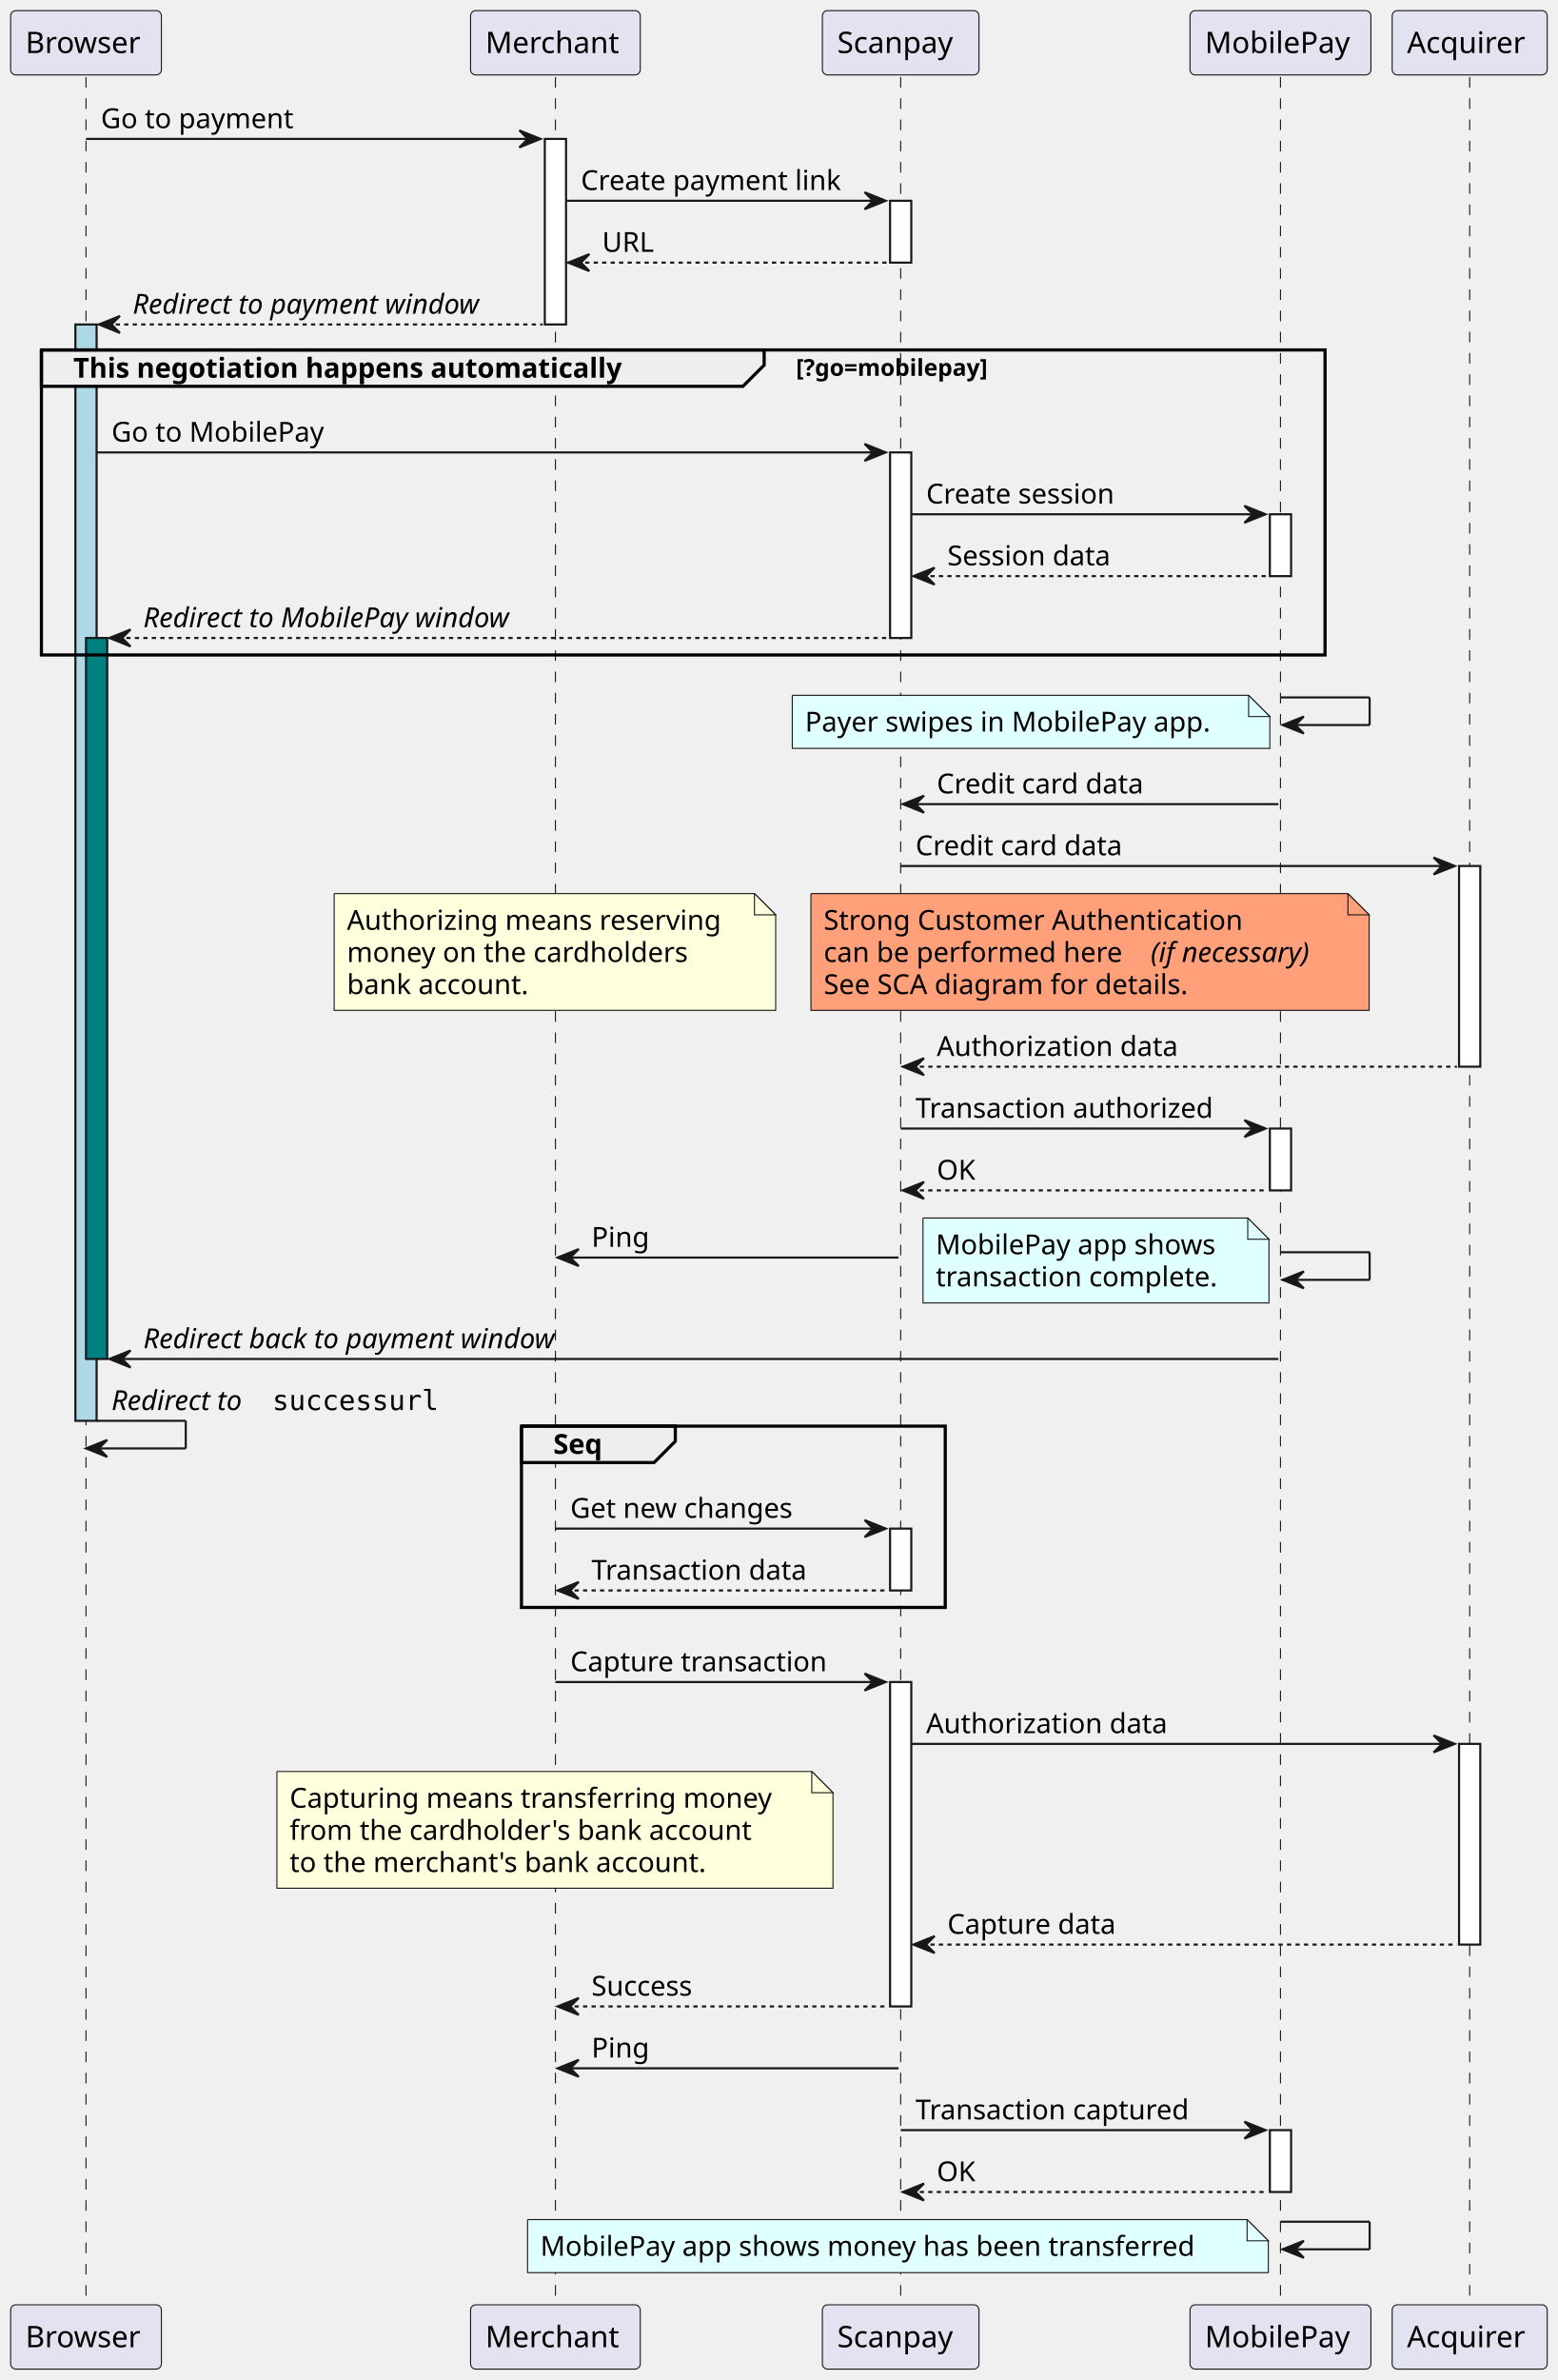
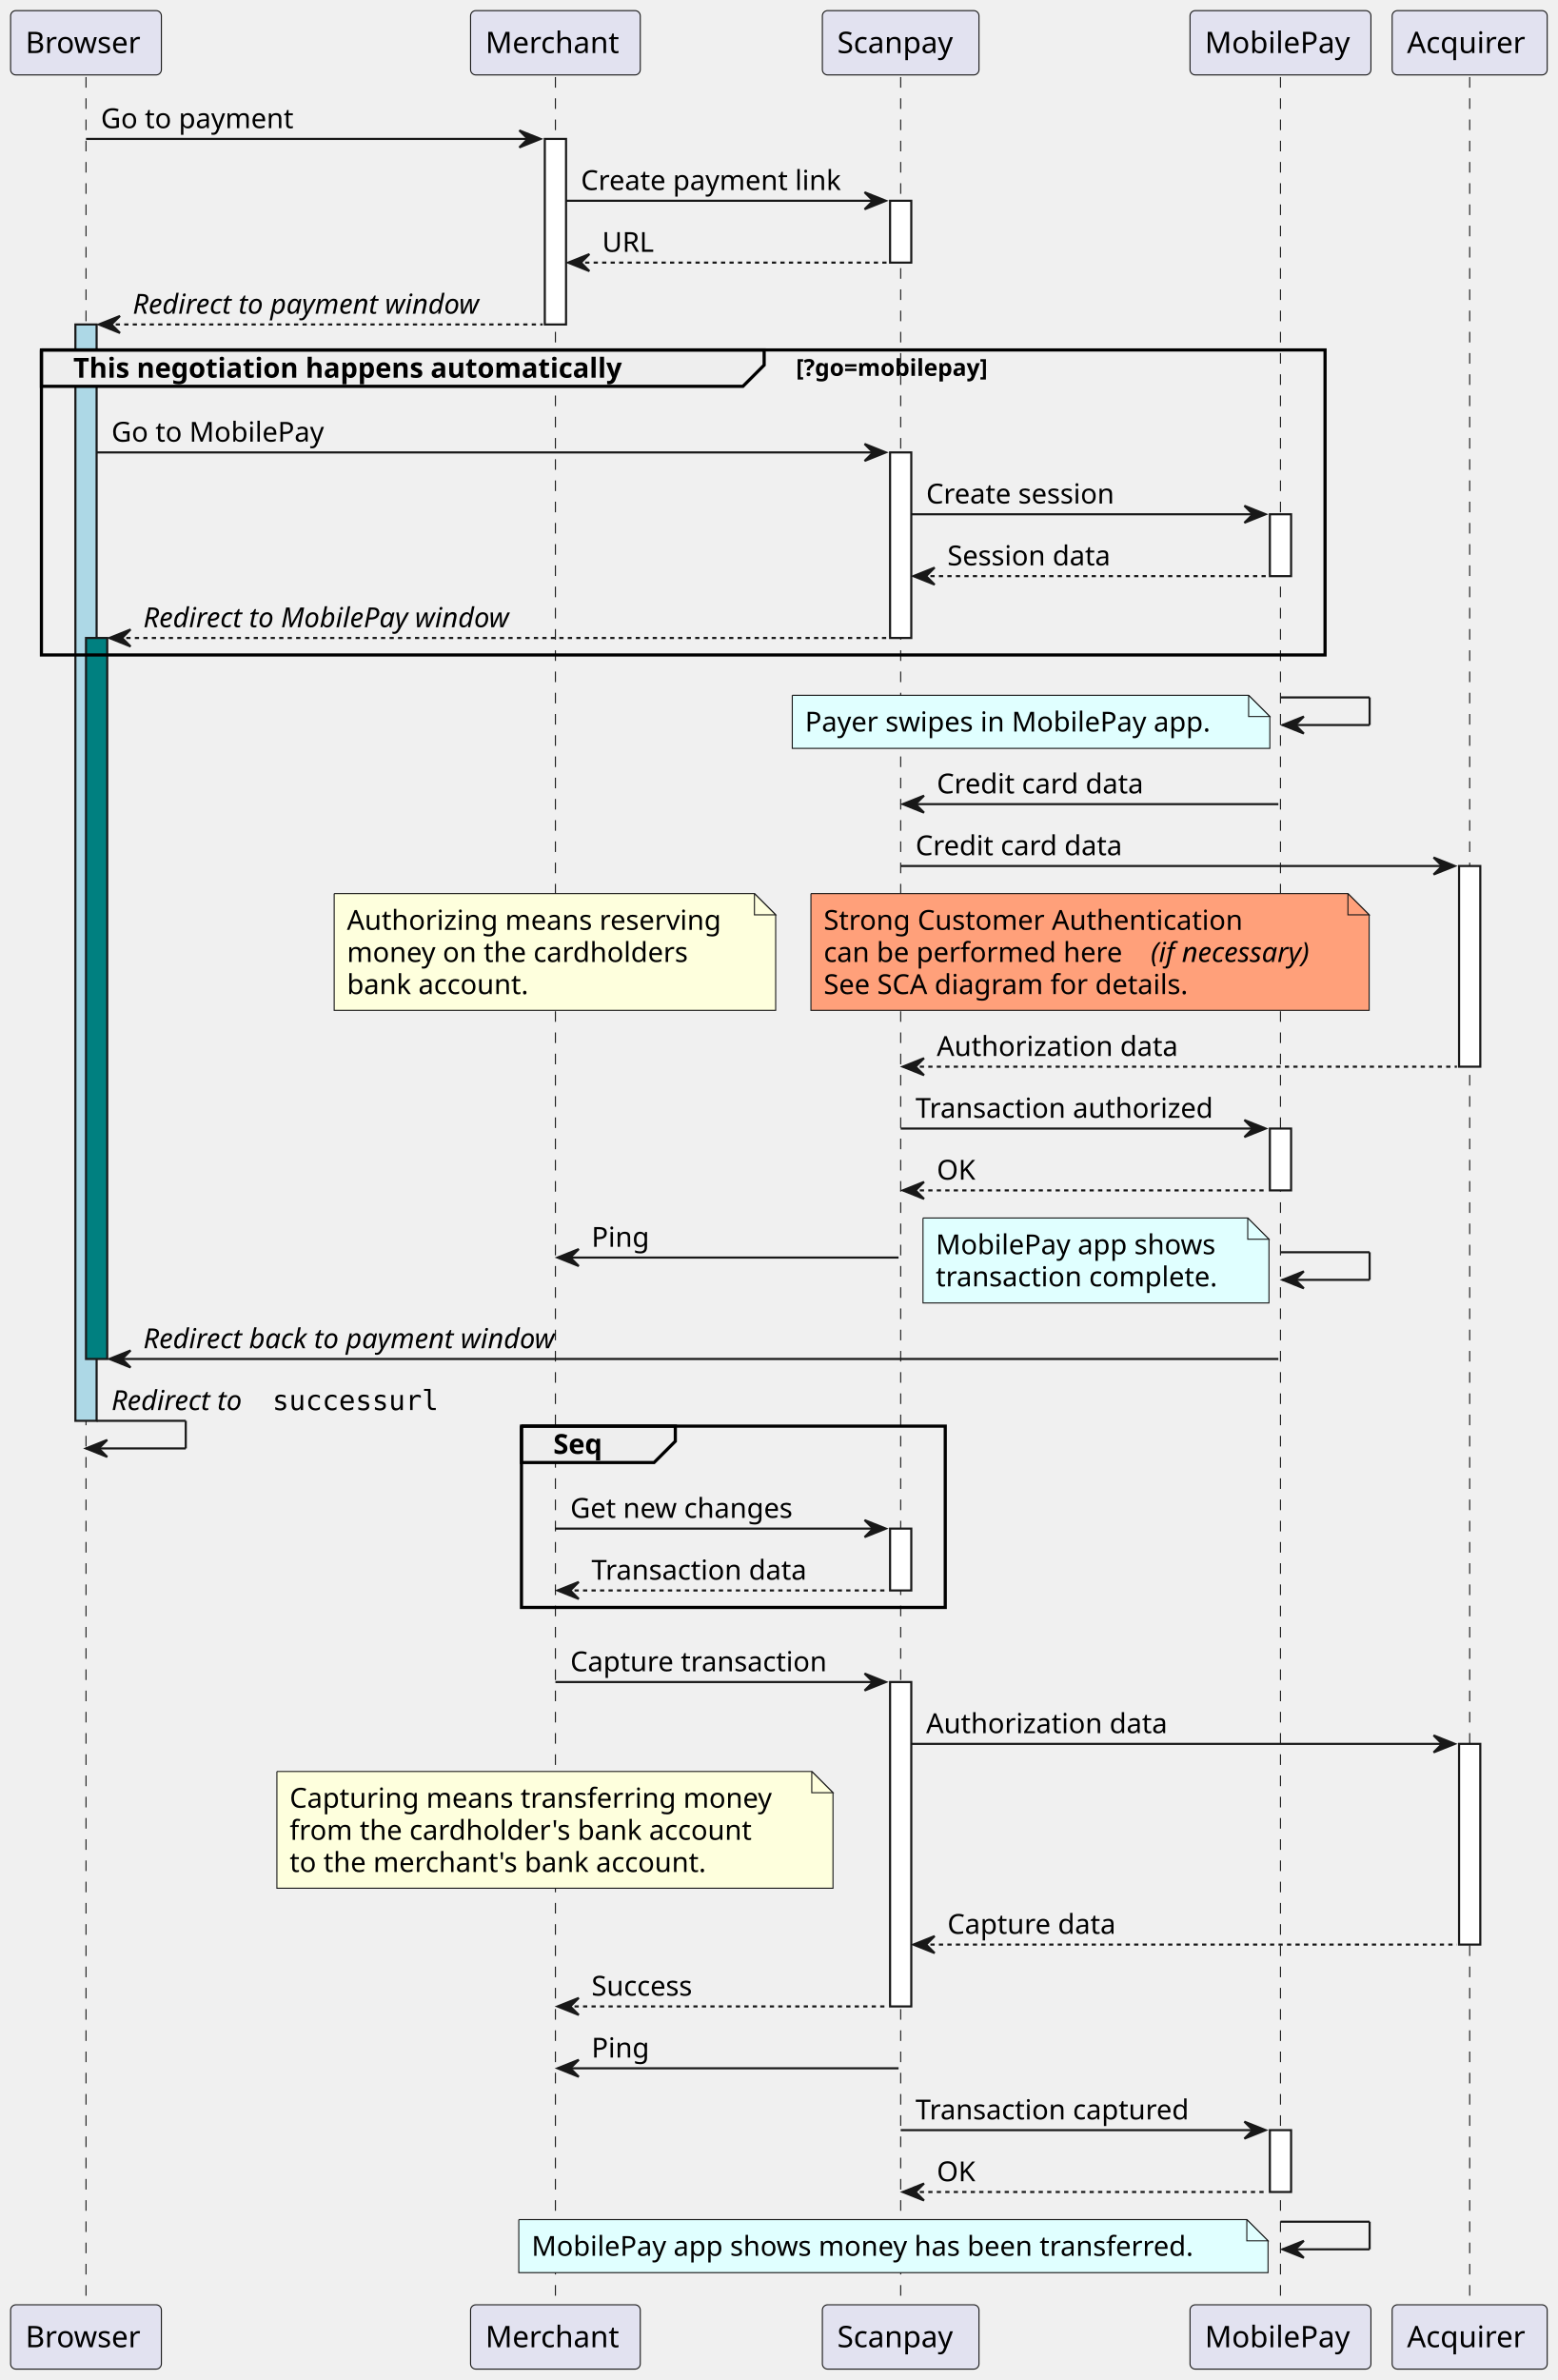
<svg xmlns="http://www.w3.org/2000/svg" contentStyleType="text/css" data-diagram-type="SEQUENCE" height="1121px" preserveAspectRatio="none" style="width:734px;height:1121px;background:#FFFFFF;" version="1.1" viewBox="0 0 734 1121" width="734px" zoomAndPan="magnify">
  <defs />
  <g>
    <g>
      <rect fill="#000000" fill-opacity="0" height="1049.281" width="8" x="37.02" y="36.297" />
      <line style="stroke:#181818;stroke-width:0.5;stroke-dasharray:5,5;" x1="40.52" x2="40.52" y1="36.297" y2="1085.578" />
    </g>
    <g>
      <rect fill="#ADD8E6" height="516.391" style="stroke:#181818;stroke-width:1;" width="10" x="35.52" y="152.828" />
    </g>
    <g>
      <rect fill="#008080" height="339.594" style="stroke:#181818;stroke-width:1;" width="10" x="40.52" y="300.492" />
    </g>
    <g>
      <rect fill="#000000" fill-opacity="0" height="1049.281" width="8" x="258.18" y="36.297" />
      <line style="stroke:#181818;stroke-width:0.5;stroke-dasharray:5,5;" x1="261.68" x2="261.68" y1="36.297" y2="1085.578" />
    </g>
    <g>
      <rect fill="#FFFFFF" height="87.398" style="stroke:#181818;stroke-width:1;" width="10" x="256.68" y="65.43" />
    </g>
    <g>
      <rect fill="#000000" fill-opacity="0" height="1049.281" width="8" x="420.842" y="36.297" />
      <line style="stroke:#181818;stroke-width:0.5;stroke-dasharray:5,5;" x1="424.342" x2="424.342" y1="36.297" y2="1085.578" />
    </g>
    <g>
      <rect fill="#FFFFFF" height="29.133" style="stroke:#181818;stroke-width:1;" width="10" x="419.342" y="94.562" />
    </g>
    <g>
      <rect fill="#FFFFFF" height="87.398" style="stroke:#181818;stroke-width:1;" width="10" x="419.342" y="213.094" />
    </g>
    <g>
      <rect fill="#FFFFFF" height="29.133" style="stroke:#181818;stroke-width:1;" width="10" x="419.342" y="719.984" />
    </g>
    <g>
      <rect fill="#FFFFFF" height="152.797" style="stroke:#181818;stroke-width:1;" width="10" x="419.342" y="792.25" />
    </g>
    <g>
      <rect fill="#000000" fill-opacity="0" height="1049.281" width="8" x="599.78" y="36.297" />
      <line style="stroke:#181818;stroke-width:0.5;stroke-dasharray:5,5;" x1="603.28" x2="603.28" y1="36.297" y2="1085.578" />
    </g>
    <g>
      <rect fill="#FFFFFF" height="29.133" style="stroke:#181818;stroke-width:1;" width="10" x="598.28" y="242.227" />
    </g>
    <g>
      <rect fill="#FFFFFF" height="29.133" style="stroke:#181818;stroke-width:1;" width="10" x="598.28" y="531.555" />
    </g>
    <g>
      <rect fill="#FFFFFF" height="29.133" style="stroke:#181818;stroke-width:1;" width="10" x="598.28" y="1003.312" />
    </g>
    <g>
      <rect fill="#000000" fill-opacity="0" height="1049.281" width="8" x="688.92" y="36.297" />
      <line style="stroke:#181818;stroke-width:0.5;stroke-dasharray:5,5;" x1="692.42" x2="692.42" y1="36.297" y2="1085.578" />
    </g>
    <g>
      <rect fill="#FFFFFF" height="94.531" style="stroke:#181818;stroke-width:1;" width="10" x="687.42" y="407.891" />
    </g>
    <g>
      <rect fill="#FFFFFF" height="94.531" style="stroke:#181818;stroke-width:1;" width="10" x="687.42" y="821.383" />
    </g>
    <rect fill="#E2E2F0" height="30.297" rx="2.5" ry="2.5" style="stroke:#181818;stroke-width:0.5;" width="71.039" x="5" y="5" />
    <text fill="#000000" font-family="sans-serif" font-size="14" lengthAdjust="spacing" textLength="57.039" x="12" y="24.995">Browser</text>
    <rect fill="#E2E2F0" height="30.297" rx="2.5" ry="2.5" style="stroke:#181818;stroke-width:0.5;" width="79.96" x="221.7" y="5" />
    <text fill="#000000" font-family="sans-serif" font-size="14" lengthAdjust="spacing" textLength="65.96" x="228.7" y="24.995">Merchant</text>
    <rect fill="#E2E2F0" height="30.297" rx="2.5" ry="2.5" style="stroke:#181818;stroke-width:0.5;" width="73.787" x="387.449" y="5" />
    <text fill="#000000" font-family="sans-serif" font-size="14" lengthAdjust="spacing" textLength="59.787" x="394.449" y="24.995">Scanpay</text>
    <rect fill="#E2E2F0" height="30.297" rx="2.5" ry="2.5" style="stroke:#181818;stroke-width:0.5;" width="85.231" x="560.665" y="5" />
    <text fill="#000000" font-family="sans-serif" font-size="14" lengthAdjust="spacing" textLength="71.231" x="567.665" y="24.995">MobilePay</text>
    <rect fill="#E2E2F0" height="30.297" rx="2.5" ry="2.5" style="stroke:#181818;stroke-width:0.5;" width="73.049" x="655.895" y="5" />
    <text fill="#000000" font-family="sans-serif" font-size="14" lengthAdjust="spacing" textLength="59.049" x="662.895" y="24.995">Acquirer</text>
    <rect fill="#E2E2F0" height="30.297" rx="2.5" ry="2.5" style="stroke:#181818;stroke-width:0.5;" width="71.039" x="5" y="1085.578" />
    <text fill="#000000" font-family="sans-serif" font-size="14" lengthAdjust="spacing" textLength="57.039" x="12" y="1105.573">Browser</text>
    <rect fill="#E2E2F0" height="30.297" rx="2.5" ry="2.5" style="stroke:#181818;stroke-width:0.5;" width="79.96" x="221.7" y="1085.578" />
    <text fill="#000000" font-family="sans-serif" font-size="14" lengthAdjust="spacing" textLength="65.96" x="228.7" y="1105.573">Merchant</text>
    <rect fill="#E2E2F0" height="30.297" rx="2.5" ry="2.5" style="stroke:#181818;stroke-width:0.5;" width="73.787" x="387.449" y="1085.578" />
    <text fill="#000000" font-family="sans-serif" font-size="14" lengthAdjust="spacing" textLength="59.787" x="394.449" y="1105.573">Scanpay</text>
    <rect fill="#E2E2F0" height="30.297" rx="2.5" ry="2.5" style="stroke:#181818;stroke-width:0.5;" width="85.231" x="560.665" y="1085.578" />
    <text fill="#000000" font-family="sans-serif" font-size="14" lengthAdjust="spacing" textLength="71.231" x="567.665" y="1105.573">MobilePay</text>
    <rect fill="#E2E2F0" height="30.297" rx="2.5" ry="2.5" style="stroke:#181818;stroke-width:0.5;" width="73.049" x="655.895" y="1085.578" />
    <text fill="#000000" font-family="sans-serif" font-size="14" lengthAdjust="spacing" textLength="59.049" x="662.895" y="1105.573">Acquirer</text>
    <polygon fill="#181818" points="244.68,61.43,254.68,65.43,244.68,69.43,248.68,65.43" style="stroke:#181818;stroke-width:1;" />
    <line style="stroke:#181818;stroke-width:1;" x1="40.52" x2="250.68" y1="65.43" y2="65.43" />
    <text fill="#000000" font-family="sans-serif" font-size="13" lengthAdjust="spacing" textLength="97.252" x="47.52" y="60.364">Go to payment</text>
    <polygon fill="#181818" points="407.342,90.562,417.342,94.562,407.342,98.562,411.342,94.562" style="stroke:#181818;stroke-width:1;" />
    <line style="stroke:#181818;stroke-width:1;" x1="266.68" x2="413.342" y1="94.562" y2="94.562" />
    <text fill="#000000" font-family="sans-serif" font-size="13" lengthAdjust="spacing" textLength="132.647" x="273.68" y="89.497">Create payment link</text>
    <polygon fill="#181818" points="277.68,119.695,267.68,123.695,277.68,127.695,273.68,123.695" style="stroke:#181818;stroke-width:1;" />
    <line style="stroke:#181818;stroke-width:1;stroke-dasharray:2,2;" x1="271.68" x2="418.342" y1="123.695" y2="123.695" />
    <text fill="#000000" font-family="sans-serif" font-size="13" lengthAdjust="spacing" textLength="25.791" x="283.68" y="118.629">URL</text>
    <polygon fill="#181818" points="56.52,148.828,46.52,152.828,56.52,156.828,52.52,152.828" style="stroke:#181818;stroke-width:1;" />
    <line style="stroke:#181818;stroke-width:1;stroke-dasharray:2,2;" x1="50.52" x2="255.68" y1="152.828" y2="152.828" />
    <text fill="#000000" font-family="sans-serif" font-size="13" font-style="italic" lengthAdjust="spacing" textLength="187.161" x="62.52" y="147.762">Redirect to payment window</text>
    <path d="M19.52,164.828 L360.022,164.828 L360.022,171.961 L350.022,181.961 L19.52,181.961 L19.52,164.828" fill="#EEEEEE" style="stroke:#000000;stroke-width:1.5;" />
    <rect fill="none" height="143.664" style="stroke:#000000;stroke-width:1.5;" width="604.76" x="19.52" y="164.828" />
    <text fill="#000000" font-family="sans-serif" font-size="13" font-weight="bold" lengthAdjust="spacing" textLength="290.977" x="34.52" y="177.895">This negotiation happens automatically</text>
    <text fill="#000000" font-family="sans-serif" font-size="11" font-weight="bold" lengthAdjust="spacing" textLength="105.445" x="375.022" y="177.039">[?go=mobilepay]</text>
    <polygon fill="#181818" points="407.342,209.094,417.342,213.094,407.342,217.094,411.342,213.094" style="stroke:#181818;stroke-width:1;" />
    <line style="stroke:#181818;stroke-width:1;" x1="45.52" x2="413.342" y1="213.094" y2="213.094" />
    <text fill="#000000" font-family="sans-serif" font-size="13" lengthAdjust="spacing" textLength="105.485" x="52.52" y="208.028">Go to MobilePay</text>
    <polygon fill="#181818" points="586.28,238.227,596.28,242.227,586.28,246.227,590.28,242.227" style="stroke:#181818;stroke-width:1;" />
    <line style="stroke:#181818;stroke-width:1;" x1="429.342" x2="592.28" y1="242.227" y2="242.227" />
    <text fill="#000000" font-family="sans-serif" font-size="13" lengthAdjust="spacing" textLength="95.735" x="436.342" y="237.161">Create session</text>
    <polygon fill="#181818" points="440.342,267.359,430.342,271.359,440.342,275.359,436.342,271.359" style="stroke:#181818;stroke-width:1;" />
    <line style="stroke:#181818;stroke-width:1;stroke-dasharray:2,2;" x1="434.342" x2="597.28" y1="271.359" y2="271.359" />
    <text fill="#000000" font-family="sans-serif" font-size="13" lengthAdjust="spacing" textLength="83.015" x="446.342" y="266.293">Session data</text>
    <polygon fill="#181818" points="61.52,296.492,51.52,300.492,61.52,304.492,57.52,300.492" style="stroke:#181818;stroke-width:1;" />
    <line style="stroke:#181818;stroke-width:1;stroke-dasharray:2,2;" x1="55.52" x2="418.342" y1="300.492" y2="300.492" />
    <text fill="#000000" font-family="sans-serif" font-size="13" font-style="italic" lengthAdjust="spacing" textLength="195.394" x="67.519" y="295.426">Redirect to MobilePay window</text>
    <line style="stroke:#181818;stroke-width:1;" x1="603.28" x2="645.28" y1="328.492" y2="328.492" />
    <line style="stroke:#181818;stroke-width:1;" x1="645.28" x2="645.28" y1="328.492" y2="341.492" />
    <line style="stroke:#181818;stroke-width:1;" x1="604.28" x2="645.28" y1="341.492" y2="341.492" />
    <polygon fill="#181818" points="614.28,337.492,604.28,341.492,614.28,345.492,610.28,341.492" style="stroke:#181818;stroke-width:1;" />
    <path d="M373.273,327.492 L373.273,352.492 L598.273,352.492 L598.273,337.492 L588.273,327.492 L373.273,327.492" fill="#E0FFFF" style="stroke:#181818;stroke-width:0.5;" />
    <path d="M588.273,327.492 L588.273,337.492 L598.273,337.492 L588.273,327.492" fill="#E0FFFF" style="stroke:#181818;stroke-width:0.5;" />
    <text fill="#000000" font-family="sans-serif" font-size="13" lengthAdjust="spacing" textLength="204.007" x="379.273" y="344.559">Payer swipes in MobilePay app.</text>
    <polygon fill="#181818" points="435.342,374.758,425.342,378.758,435.342,382.758,431.342,378.758" style="stroke:#181818;stroke-width:1;" />
    <line style="stroke:#181818;stroke-width:1;" x1="429.342" x2="602.28" y1="378.758" y2="378.758" />
    <text fill="#000000" font-family="sans-serif" font-size="13" lengthAdjust="spacing" textLength="105.638" x="441.342" y="373.692">Credit card data</text>
    <polygon fill="#181818" points="675.42,403.891,685.42,407.891,675.42,411.891,679.42,407.891" style="stroke:#181818;stroke-width:1;" />
    <line style="stroke:#181818;stroke-width:1;" x1="424.342" x2="681.42" y1="407.891" y2="407.891" />
    <text fill="#000000" font-family="sans-serif" font-size="13" lengthAdjust="spacing" textLength="105.638" x="431.342" y="402.825">Credit card data</text>
    <path d="M382.065,420.891 L382.065,475.891 L645.064,475.891 L645.064,430.891 L635.064,420.891 L382.065,420.891" fill="#FFA07A" style="stroke:#181818;stroke-width:0.5;" />
    <path d="M635.064,420.891 L635.064,430.891 L645.064,430.891 L635.064,420.891" fill="#FFA07A" style="stroke:#181818;stroke-width:0.5;" />
    <text fill="#000000" font-family="sans-serif" font-size="13" lengthAdjust="spacing" textLength="209.981" x="388.065" y="437.957">Strong Customer Authentication</text>
    <text fill="#000000" font-family="sans-serif" font-size="13" lengthAdjust="spacing" textLength="149.963" x="388.065" y="453.09">can be performed here</text>
    <text fill="#000000" font-family="sans-serif" font-size="13" font-style="italic" lengthAdjust="spacing" textLength="88.397" x="542.16" y="453.09">(if necessary)</text>
    <text fill="#000000" font-family="sans-serif" font-size="13" lengthAdjust="spacing" textLength="186.374" x="388.065" y="468.223">See SCA diagram for details.</text>
    <path d="M157.447,420.891 L157.447,475.891 L365.447,475.891 L365.447,430.891 L355.447,420.891 L157.447,420.891" fill="#FEFFDD" style="stroke:#181818;stroke-width:0.5;" />
    <path d="M355.447,420.891 L355.447,430.891 L365.447,430.891 L355.447,420.891" fill="#FEFFDD" style="stroke:#181818;stroke-width:0.5;" />
    <text fill="#000000" font-family="sans-serif" font-size="13" lengthAdjust="spacing" textLength="187.465" x="163.447" y="437.957">Authorizing means reserving</text>
    <text fill="#000000" font-family="sans-serif" font-size="13" lengthAdjust="spacing" textLength="171.355" x="163.447" y="453.09">money on the cardholders</text>
    <text fill="#000000" font-family="sans-serif" font-size="13" lengthAdjust="spacing" textLength="92.041" x="163.447" y="468.223">bank account.</text>
    <polygon fill="#181818" points="435.342,498.422,425.342,502.422,435.342,506.422,431.342,502.422" style="stroke:#181818;stroke-width:1;" />
    <line style="stroke:#181818;stroke-width:1;stroke-dasharray:2,2;" x1="429.342" x2="686.42" y1="502.422" y2="502.422" />
    <text fill="#000000" font-family="sans-serif" font-size="13" lengthAdjust="spacing" textLength="120.485" x="441.342" y="497.356">Authorization data</text>
    <polygon fill="#181818" points="586.28,527.555,596.28,531.555,586.28,535.555,590.28,531.555" style="stroke:#181818;stroke-width:1;" />
    <line style="stroke:#181818;stroke-width:1;" x1="424.342" x2="592.28" y1="531.555" y2="531.555" />
    <text fill="#000000" font-family="sans-serif" font-size="13" lengthAdjust="spacing" textLength="149.938" x="431.342" y="526.489">Transaction authorized</text>
    <polygon fill="#181818" points="435.342,556.688,425.342,560.688,435.342,564.688,431.342,560.688" style="stroke:#181818;stroke-width:1;" />
    <line style="stroke:#181818;stroke-width:1;stroke-dasharray:2,2;" x1="429.342" x2="597.28" y1="560.688" y2="560.688" />
    <text fill="#000000" font-family="sans-serif" font-size="13" lengthAdjust="spacing" textLength="18.757" x="441.342" y="555.622">OK</text>
    <polygon fill="#181818" points="272.68,588.32,262.68,592.32,272.68,596.32,268.68,592.32" style="stroke:#181818;stroke-width:1;" />
    <line style="stroke:#181818;stroke-width:1;" x1="266.68" x2="423.342" y1="592.32" y2="592.32" />
    <text fill="#000000" font-family="sans-serif" font-size="13" lengthAdjust="spacing" textLength="27.942" x="278.68" y="587.254">Ping</text>
    <line style="stroke:#181818;stroke-width:1;" x1="603.28" x2="645.28" y1="589.82" y2="589.82" />
    <line style="stroke:#181818;stroke-width:1;" x1="645.28" x2="645.28" y1="589.82" y2="602.82" />
    <line style="stroke:#181818;stroke-width:1;" x1="604.28" x2="645.28" y1="602.82" y2="602.82" />
    <polygon fill="#181818" points="614.28,598.82,604.28,602.82,614.28,606.82,610.28,602.82" style="stroke:#181818;stroke-width:1;" />
    <path d="M434.858,573.688 L434.858,613.688 L597.858,613.688 L597.858,583.688 L587.858,573.688 L434.858,573.688" fill="#E0FFFF" style="stroke:#181818;stroke-width:0.5;" />
    <path d="M587.858,573.688 L587.858,583.688 L597.858,583.688 L587.858,573.688" fill="#E0FFFF" style="stroke:#181818;stroke-width:0.5;" />
    <text fill="#000000" font-family="sans-serif" font-size="13" lengthAdjust="spacing" textLength="139.249" x="440.858" y="590.754">MobilePay app shows</text>
    <text fill="#000000" font-family="sans-serif" font-size="13" lengthAdjust="spacing" textLength="142.422" x="440.858" y="605.887">transaction complete.</text>
    <polygon fill="#181818" points="61.52,636.086,51.52,640.086,61.52,644.086,57.52,640.086" style="stroke:#181818;stroke-width:1;" />
    <line style="stroke:#181818;stroke-width:1;" x1="55.52" x2="602.28" y1="640.086" y2="640.086" />
    <text fill="#000000" font-family="sans-serif" font-size="13" font-style="italic" lengthAdjust="spacing" textLength="222.187" x="67.519" y="635.02">Redirect back to payment window</text>
    <line style="stroke:#181818;stroke-width:1;" x1="45.52" x2="87.519" y1="669.219" y2="669.219" />
    <line style="stroke:#181818;stroke-width:1;" x1="87.519" x2="87.519" y1="669.219" y2="682.219" />
    <line style="stroke:#181818;stroke-width:1;" x1="40.52" x2="87.519" y1="682.219" y2="682.219" />
    <polygon fill="#181818" points="50.52,678.219,40.52,682.219,50.52,686.219,46.52,682.219" style="stroke:#181818;stroke-width:1;" />
    <text fill="#000000" font-family="sans-serif" font-size="13" font-style="italic" lengthAdjust="spacing" textLength="71.665" x="52.52" y="664.153">Redirect to</text>
    <text fill="#000000" font-family="sans-serif" font-size="13" lengthAdjust="spacing" textLength="4.132" x="124.185" y="664.153"> </text>
    <text fill="#000000" font-family="monospace" font-size="13" lengthAdjust="spacing" textLength="78.267" x="128.317" y="664.153">successurl</text>
    <path d="M245.68,671.719 L318.166,671.719 L318.166,678.852 L308.166,688.852 L245.68,688.852 L245.68,671.719" fill="#EEEEEE" style="stroke:#000000;stroke-width:1.5;" />
    <rect fill="none" height="85.398" style="stroke:#000000;stroke-width:1.5;" width="199.662" x="245.68" y="671.719" />
    <text fill="#000000" font-family="sans-serif" font-size="13" font-weight="bold" lengthAdjust="spacing" textLength="27.485" x="260.68" y="684.786">Seq</text>
    <polygon fill="#181818" points="407.342,715.984,417.342,719.984,407.342,723.984,411.342,719.984" style="stroke:#181818;stroke-width:1;" />
    <line style="stroke:#181818;stroke-width:1;" x1="261.68" x2="413.342" y1="719.984" y2="719.984" />
    <text fill="#000000" font-family="sans-serif" font-size="13" lengthAdjust="spacing" textLength="112.918" x="268.68" y="714.918">Get new changes</text>
    <polygon fill="#181818" points="272.68,745.117,262.68,749.117,272.68,753.117,268.68,749.117" style="stroke:#181818;stroke-width:1;" />
    <line style="stroke:#181818;stroke-width:1;stroke-dasharray:2,2;" x1="266.68" x2="418.342" y1="749.117" y2="749.117" />
    <text fill="#000000" font-family="sans-serif" font-size="13" lengthAdjust="spacing" textLength="109.694" x="278.68" y="744.051">Transaction data</text>
    <polygon fill="#181818" points="407.342,788.25,417.342,792.25,407.342,796.25,411.342,792.25" style="stroke:#181818;stroke-width:1;" />
    <line style="stroke:#181818;stroke-width:1;" x1="261.68" x2="413.342" y1="792.25" y2="792.25" />
    <text fill="#000000" font-family="sans-serif" font-size="13" lengthAdjust="spacing" textLength="129.543" x="268.68" y="787.184">Capture transaction</text>
    <polygon fill="#181818" points="675.42,817.383,685.42,821.383,675.42,825.383,679.42,821.383" style="stroke:#181818;stroke-width:1;" />
    <line style="stroke:#181818;stroke-width:1;" x1="429.342" x2="681.42" y1="821.383" y2="821.383" />
    <text fill="#000000" font-family="sans-serif" font-size="13" lengthAdjust="spacing" textLength="120.485" x="436.342" y="816.317">Authorization data</text>
    <path d="M130.454,834.383 L130.454,889.383 L392.454,889.383 L392.454,844.383 L382.454,834.383 L130.454,834.383" fill="#FEFFDD" style="stroke:#181818;stroke-width:0.5;" />
    <path d="M382.454,834.383 L382.454,844.383 L392.454,844.383 L382.454,834.383" fill="#FEFFDD" style="stroke:#181818;stroke-width:0.5;" />
    <text fill="#000000" font-family="sans-serif" font-size="13" lengthAdjust="spacing" textLength="241.452" x="136.454" y="851.45">Capturing means transferring money</text>
    <text fill="#000000" font-family="sans-serif" font-size="13" lengthAdjust="spacing" textLength="232.635" x="136.454" y="866.582">from the cardholder's bank account</text>
    <text fill="#000000" font-family="sans-serif" font-size="13" lengthAdjust="spacing" textLength="211.866" x="136.454" y="881.715">to the merchant's bank account.</text>
    <polygon fill="#181818" points="440.342,911.914,430.342,915.914,440.342,919.914,436.342,915.914" style="stroke:#181818;stroke-width:1;" />
    <line style="stroke:#181818;stroke-width:1;stroke-dasharray:2,2;" x1="434.342" x2="686.42" y1="915.914" y2="915.914" />
    <text fill="#000000" font-family="sans-serif" font-size="13" lengthAdjust="spacing" textLength="85.389" x="446.342" y="910.848">Capture data</text>
    <polygon fill="#181818" points="272.68,941.047,262.68,945.047,272.68,949.047,268.68,945.047" style="stroke:#181818;stroke-width:1;" />
    <line style="stroke:#181818;stroke-width:1;stroke-dasharray:2,2;" x1="266.68" x2="418.342" y1="945.047" y2="945.047" />
    <text fill="#000000" font-family="sans-serif" font-size="13" lengthAdjust="spacing" textLength="52.33" x="278.68" y="939.981">Success</text>
    <polygon fill="#181818" points="272.68,970.18,262.68,974.18,272.68,978.18,268.68,974.18" style="stroke:#181818;stroke-width:1;" />
    <line style="stroke:#181818;stroke-width:1;" x1="266.68" x2="423.342" y1="974.18" y2="974.18" />
    <text fill="#000000" font-family="sans-serif" font-size="13" lengthAdjust="spacing" textLength="27.942" x="278.68" y="969.114">Ping</text>
    <polygon fill="#181818" points="586.28,999.312,596.28,1003.312,586.28,1007.312,590.28,1003.312" style="stroke:#181818;stroke-width:1;" />
    <line style="stroke:#181818;stroke-width:1;" x1="424.342" x2="592.28" y1="1003.312" y2="1003.312" />
    <text fill="#000000" font-family="sans-serif" font-size="13" lengthAdjust="spacing" textLength="138.709" x="431.342" y="998.247">Transaction captured</text>
    <polygon fill="#181818" points="435.342,1028.445,425.342,1032.445,435.342,1036.445,431.342,1032.445" style="stroke:#181818;stroke-width:1;" />
    <line style="stroke:#181818;stroke-width:1;stroke-dasharray:2,2;" x1="429.342" x2="597.28" y1="1032.445" y2="1032.445" />
    <text fill="#000000" font-family="sans-serif" font-size="13" lengthAdjust="spacing" textLength="18.757" x="441.342" y="1027.379">OK</text>
    <line style="stroke:#181818;stroke-width:1;" x1="603.28" x2="645.28" y1="1046.445" y2="1046.445" />
    <line style="stroke:#181818;stroke-width:1;" x1="645.28" x2="645.28" y1="1046.445" y2="1059.445" />
    <line style="stroke:#181818;stroke-width:1;" x1="604.28" x2="645.28" y1="1059.445" y2="1059.445" />
    <polygon fill="#181818" points="614.28,1055.445,604.28,1059.445,614.28,1063.445,610.28,1059.445" style="stroke:#181818;stroke-width:1;" />
-     <path d="M248.554,1045.445 L248.554,1070.445 L597.554,1070.445 L597.554,1055.445 L587.554,1045.445 L248.554,1045.445" fill="#E0FFFF" style="stroke:#181818;stroke-width:0.5;" />
-     <path d="M587.554,1045.445 L587.554,1055.445 L597.554,1055.445 L587.554,1045.445" fill="#E0FFFF" style="stroke:#181818;stroke-width:0.5;" />
-     <text fill="#000000" font-family="sans-serif" font-size="13" lengthAdjust="spacing" textLength="328.726" x="254.554" y="1062.512">MobilePay app shows money has been transferred</text>
+     <path d="M244.422,1045.445 L244.422,1070.445 L597.422,1070.445 L597.422,1055.445 L587.422,1045.445 L244.422,1045.445" fill="#E0FFFF" style="stroke:#181818;stroke-width:0.5;" />
+     <path d="M587.422,1045.445 L587.422,1055.445 L597.422,1055.445 L587.422,1045.445" fill="#E0FFFF" style="stroke:#181818;stroke-width:0.5;" />
+     <text fill="#000000" font-family="sans-serif" font-size="13" lengthAdjust="spacing" textLength="332.858" x="250.422" y="1062.512">MobilePay app shows money has been transferred.</text>
  </g>
</svg>
